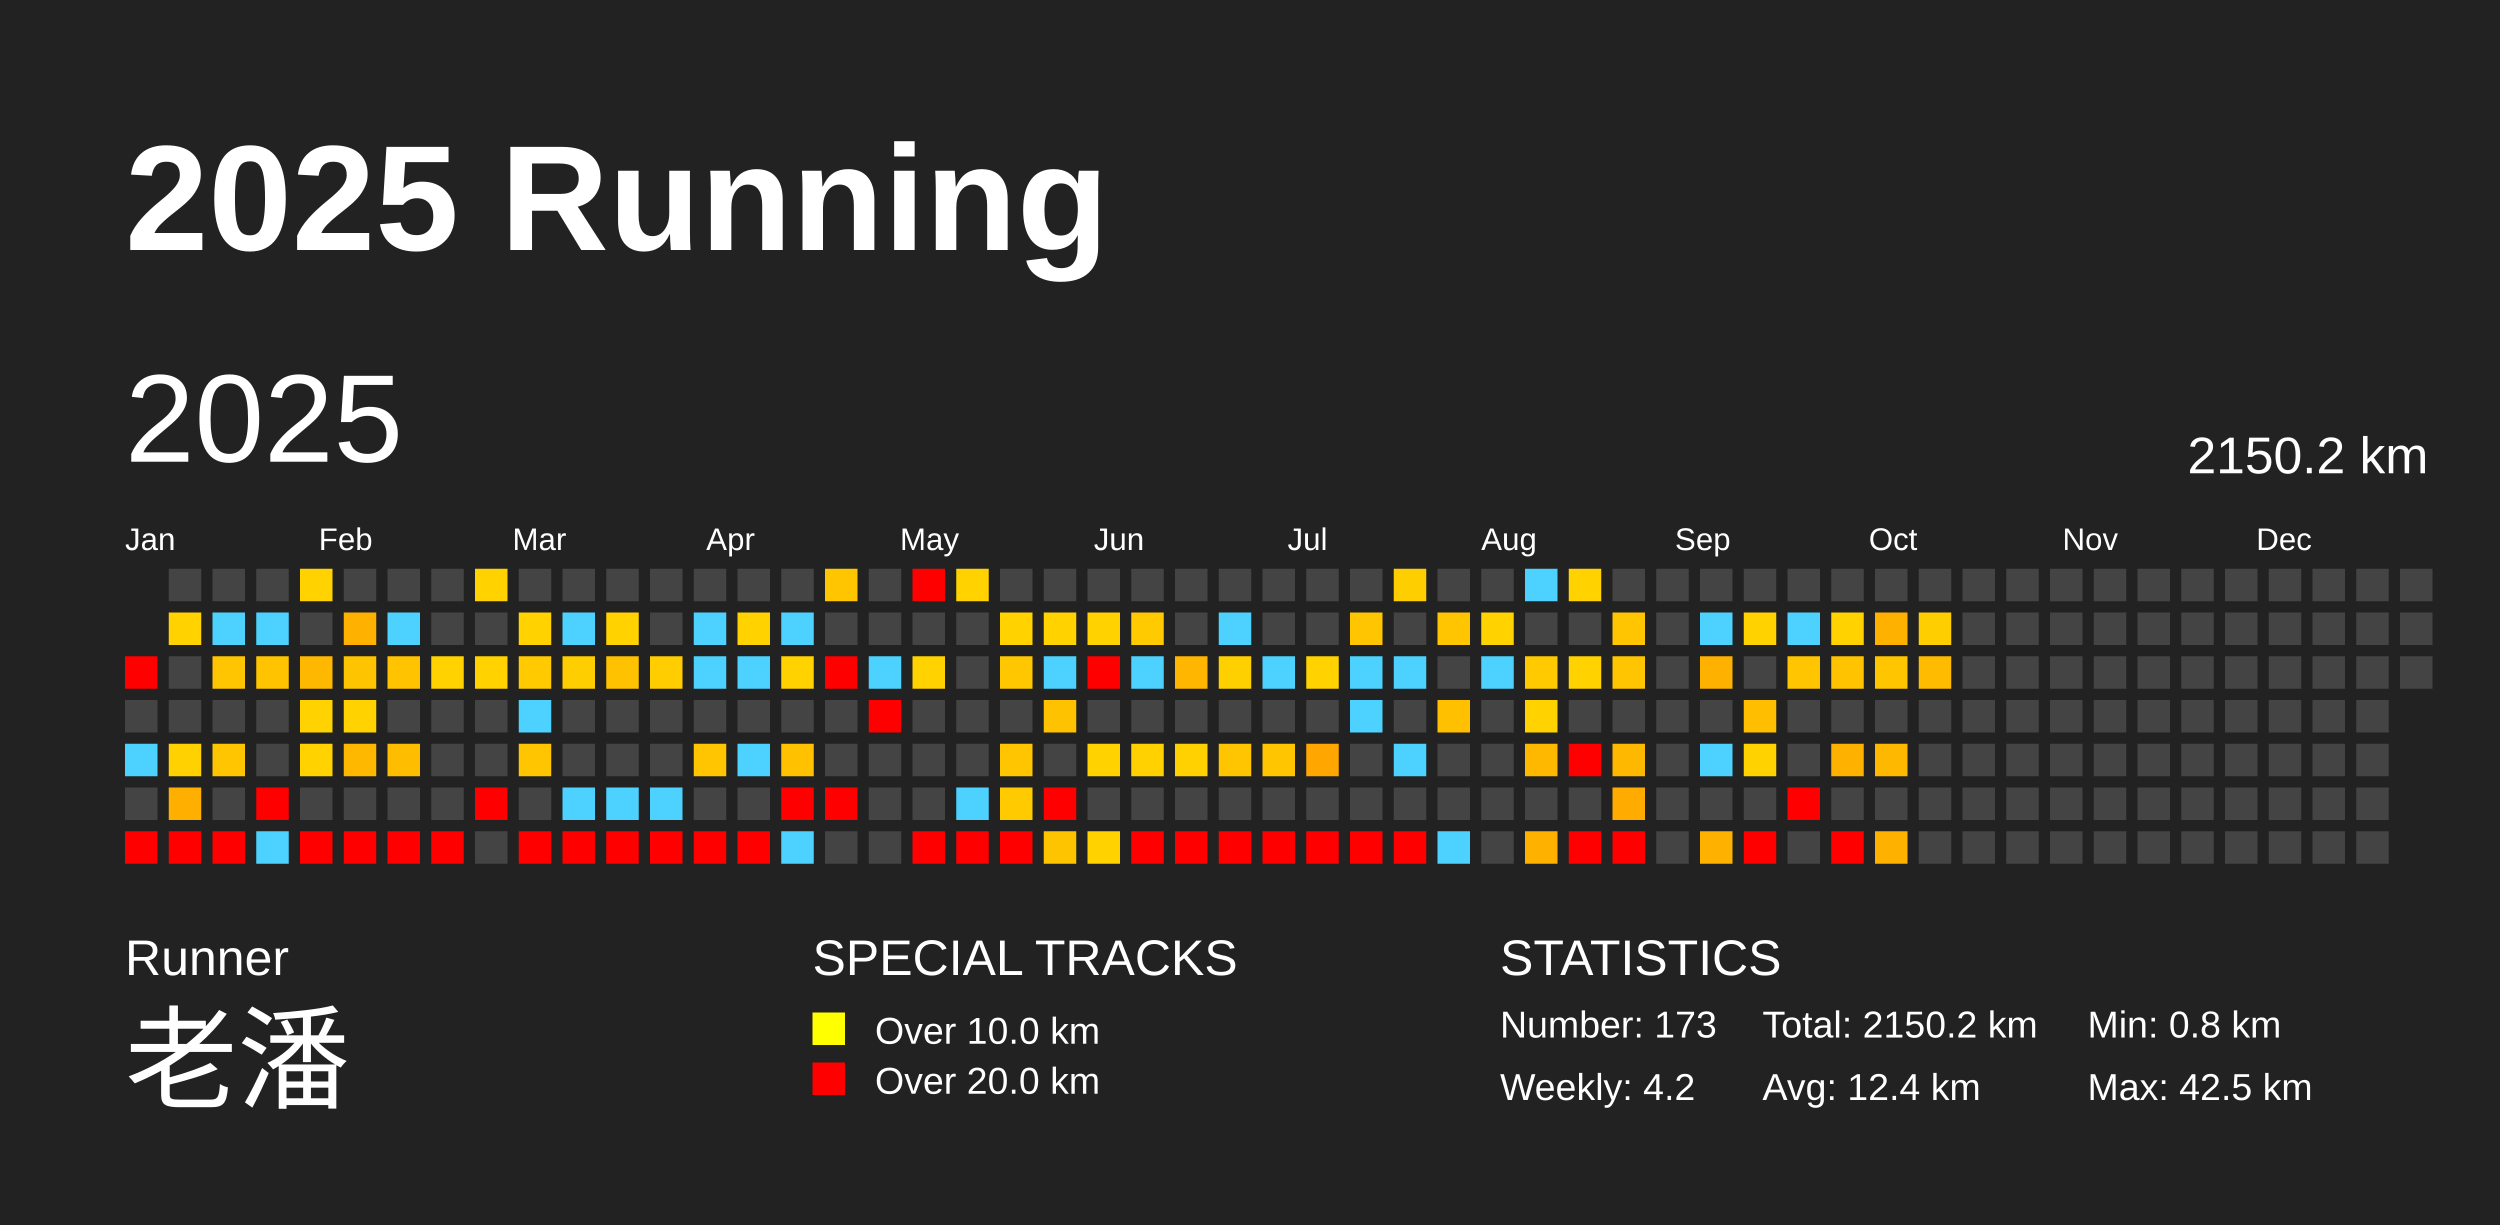
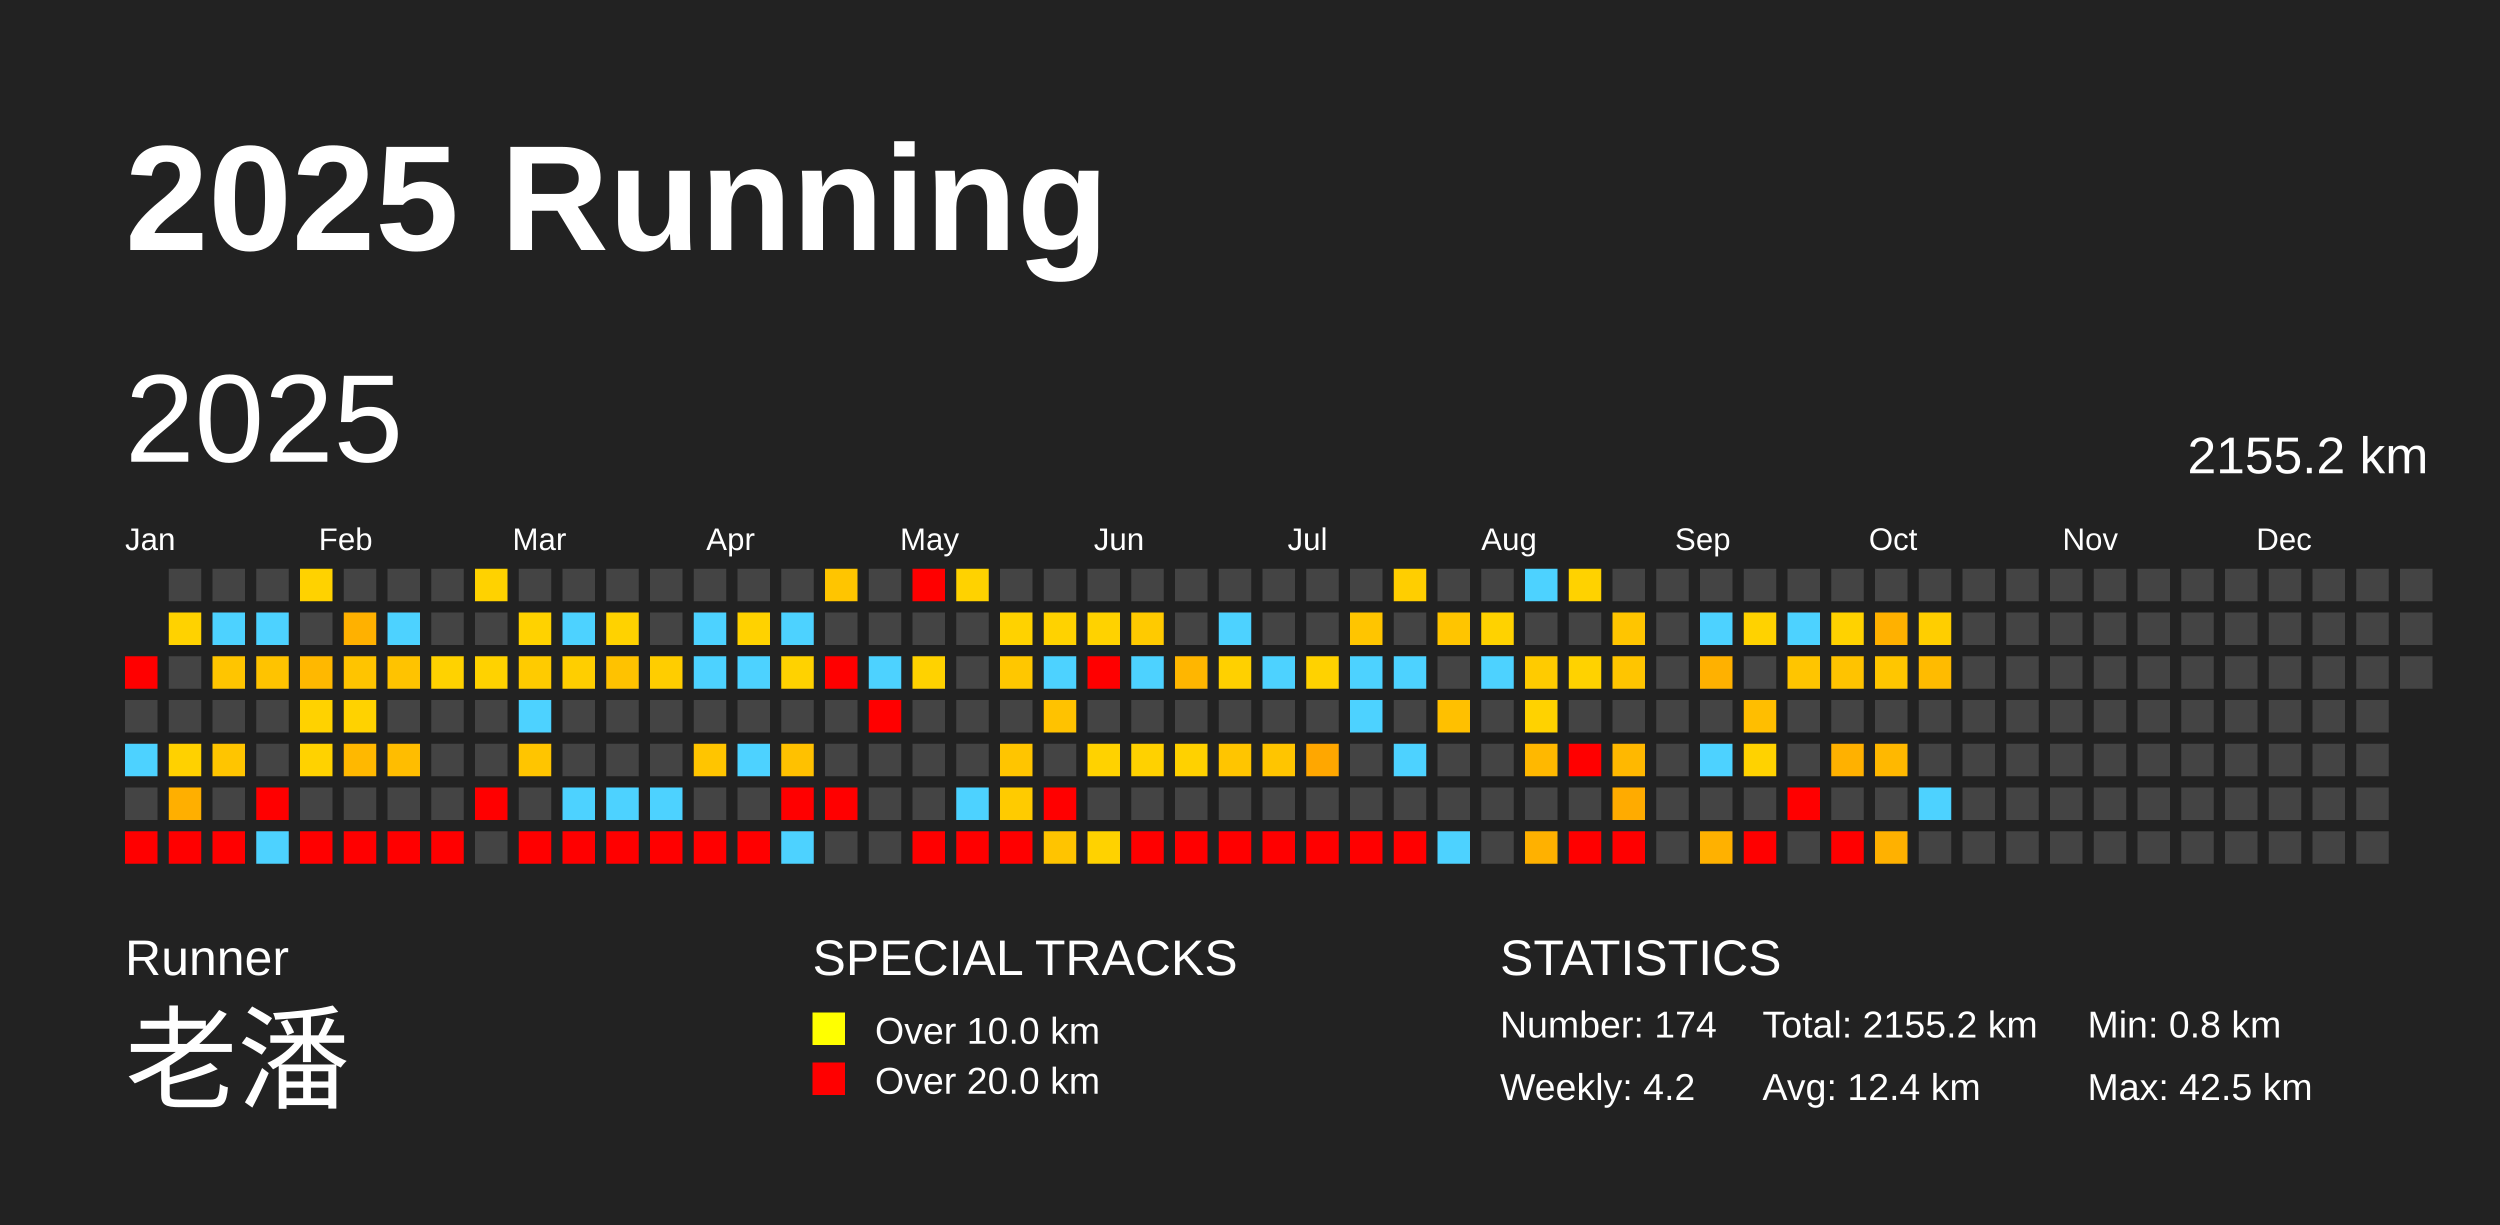
<svg xmlns="http://www.w3.org/2000/svg" baseProfile="full" height="98mm" version="1.1" viewBox="0,0,200,98" width="200mm">
  <defs />
  <rect fill="#222222" height="98" width="200" x="0" y="0" />
  <text fill="#FFFFFF" style="font-size:12px; font-family:Arial; font-weight:bold;" x="10" y="20">2025 Running</text>
  <text fill="#FFFFFF" style="font-size:4px; font-family:Arial" x="10" y="78">Runner</text>
  <text fill="#FFFFFF" style="font-size:9px; font-family:Arial" x="10" y="88">老潘</text>
  <text fill="#FFFFFF" style="font-size:4px; font-family:Arial" x="65" y="78">SPECIAL TRACKS</text>
  <rect fill="yellow" height="2.6" width="2.6" x="65" y="81" />
  <text fill="#FFFFFF" style="font-size:3px; font-family:Arial" x="70" y="83.5">Over 10.0 km</text>
  <rect fill="red" height="2.6" width="2.6" x="65" y="85" />
  <text fill="#FFFFFF" style="font-size:3px; font-family:Arial" x="70" y="87.5">Over 20.0 km</text>
  <text fill="#FFFFFF" style="font-size:4px; font-family:Arial" x="120" y="78">STATISTICS</text>
-   <text fill="#FFFFFF" style="font-size:3px; font-family:Arial" x="120" y="83">Number: 173</text>
+   <text fill="#FFFFFF" style="font-size:3px; font-family:Arial" x="120" y="83">Number: 174</text>
  <text fill="#FFFFFF" style="font-size:3px; font-family:Arial" x="120" y="88">Weekly: 4.2</text>
-   <text fill="#FFFFFF" style="font-size:3px; font-family:Arial" x="141" y="83">Total: 2150.2 km</text>
+   <text fill="#FFFFFF" style="font-size:3px; font-family:Arial" x="141" y="83">Total: 2155.2 km</text>
  <text fill="#FFFFFF" style="font-size:3px; font-family:Arial" x="141" y="88">Avg: 12.4 km</text>
  <text fill="#FFFFFF" style="font-size:3px; font-family:Arial" x="167" y="83">Min: 0.8 km</text>
  <text fill="#FFFFFF" style="font-size:3px; font-family:Arial" x="167" y="88">Max: 42.5 km</text>
  <text dominant-baseline="hanging" fill="#FFFFFF" style="font-size:10.0px; font-family:Arial;" x="10" y="30">2025</text>
-   <text dominant-baseline="hanging" fill="#FFFFFF" style="font-size:4.125px; font-family:Arial;" x="175" y="35">2150.2 km</text>
+   <text dominant-baseline="hanging" fill="#FFFFFF" style="font-size:4.125px; font-family:Arial;" x="175" y="35">2155.2 km</text>
  <text fill="#FFFFFF" style="font-size:2.5px; font-family:Arial" x="10.0" y="44">Jan</text>
  <text fill="#FFFFFF" style="font-size:2.5px; font-family:Arial" x="25.5" y="44">Feb</text>
  <text fill="#FFFFFF" style="font-size:2.5px; font-family:Arial" x="41.0" y="44">Mar</text>
  <text fill="#FFFFFF" style="font-size:2.5px; font-family:Arial" x="56.5" y="44">Apr</text>
  <text fill="#FFFFFF" style="font-size:2.5px; font-family:Arial" x="72.0" y="44">May</text>
  <text fill="#FFFFFF" style="font-size:2.5px; font-family:Arial" x="87.5" y="44">Jun</text>
  <text fill="#FFFFFF" style="font-size:2.5px; font-family:Arial" x="103.0" y="44">Jul</text>
  <text fill="#FFFFFF" style="font-size:2.5px; font-family:Arial" x="118.5" y="44">Aug</text>
  <text fill="#FFFFFF" style="font-size:2.5px; font-family:Arial" x="134.0" y="44">Sep</text>
  <text fill="#FFFFFF" style="font-size:2.5px; font-family:Arial" x="149.5" y="44">Oct</text>
  <text fill="#FFFFFF" style="font-size:2.5px; font-family:Arial" x="165.0" y="44">Nov</text>
  <text fill="#FFFFFF" style="font-size:2.5px; font-family:Arial" x="180.5" y="44">Dec</text>
  <rect fill="red" height="2.6" width="2.6" x="10.0" y="52.5" />
  <rect fill="#444444" height="2.6" width="2.6" x="10.0" y="56.0" />
  <rect fill="#4dd2ff" height="2.6" width="2.6" x="10.0" y="59.5" />
  <rect fill="#444444" height="2.6" width="2.6" x="10.0" y="63.0" />
  <rect fill="red" height="2.6" width="2.6" x="10.0" y="66.5" />
  <rect fill="#444444" height="2.6" width="2.6" x="13.5" y="45.5" />
  <rect fill="#ffd200" height="2.6" width="2.6" x="13.5" y="49.0" />
  <rect fill="#444444" height="2.6" width="2.6" x="13.5" y="52.5" />
  <rect fill="#444444" height="2.6" width="2.6" x="13.5" y="56.0" />
  <rect fill="#ffd100" height="2.6" width="2.6" x="13.5" y="59.5" />
  <rect fill="#ffaf00" height="2.6" width="2.6" x="13.5" y="63.0" />
  <rect fill="red" height="2.6" width="2.6" x="13.5" y="66.5" />
  <rect fill="#444444" height="2.6" width="2.6" x="17.0" y="45.5" />
  <rect fill="#4dd2ff" height="2.6" width="2.6" x="17.0" y="49.0" />
  <rect fill="#ffc500" height="2.6" width="2.6" x="17.0" y="52.5" />
  <rect fill="#444444" height="2.6" width="2.6" x="17.0" y="56.0" />
  <rect fill="#ffc500" height="2.6" width="2.6" x="17.0" y="59.5" />
  <rect fill="#444444" height="2.6" width="2.6" x="17.0" y="63.0" />
  <rect fill="red" height="2.6" width="2.6" x="17.0" y="66.5" />
  <rect fill="#444444" height="2.6" width="2.6" x="20.5" y="45.5" />
  <rect fill="#4dd2ff" height="2.6" width="2.6" x="20.5" y="49.0" />
  <rect fill="#ffc300" height="2.6" width="2.6" x="20.5" y="52.5" />
  <rect fill="#444444" height="2.6" width="2.6" x="20.5" y="56.0" />
  <rect fill="#444444" height="2.6" width="2.6" x="20.5" y="59.5" />
  <rect fill="red" height="2.6" width="2.6" x="20.5" y="63.0" />
  <rect fill="#4dd2ff" height="2.6" width="2.6" x="20.5" y="66.5" />
  <rect fill="#ffd200" height="2.6" width="2.6" x="24.0" y="45.5" />
  <rect fill="#444444" height="2.6" width="2.6" x="24.0" y="49.0" />
  <rect fill="#ffb800" height="2.6" width="2.6" x="24.0" y="52.5" />
  <rect fill="#ffd200" height="2.6" width="2.6" x="24.0" y="56.0" />
  <rect fill="#ffd200" height="2.6" width="2.6" x="24.0" y="59.5" />
  <rect fill="#444444" height="2.6" width="2.6" x="24.0" y="63.0" />
  <rect fill="red" height="2.6" width="2.6" x="24.0" y="66.5" />
  <rect fill="#444444" height="2.6" width="2.6" x="27.5" y="45.5" />
  <rect fill="#ffb100" height="2.6" width="2.6" x="27.5" y="49.0" />
  <rect fill="#ffc400" height="2.6" width="2.6" x="27.5" y="52.5" />
  <rect fill="#ffd200" height="2.6" width="2.6" x="27.5" y="56.0" />
  <rect fill="#ffb800" height="2.6" width="2.6" x="27.5" y="59.5" />
  <rect fill="#444444" height="2.6" width="2.6" x="27.5" y="63.0" />
  <rect fill="red" height="2.6" width="2.6" x="27.5" y="66.5" />
  <rect fill="#444444" height="2.6" width="2.6" x="31.0" y="45.5" />
  <rect fill="#4dd2ff" height="2.6" width="2.6" x="31.0" y="49.0" />
  <rect fill="#ffc300" height="2.6" width="2.6" x="31.0" y="52.5" />
  <rect fill="#444444" height="2.6" width="2.6" x="31.0" y="56.0" />
  <rect fill="#ffbd00" height="2.6" width="2.6" x="31.0" y="59.5" />
  <rect fill="#444444" height="2.6" width="2.6" x="31.0" y="63.0" />
  <rect fill="red" height="2.6" width="2.6" x="31.0" y="66.5" />
  <rect fill="#444444" height="2.6" width="2.6" x="34.5" y="45.5" />
  <rect fill="#444444" height="2.6" width="2.6" x="34.5" y="49.0" />
  <rect fill="#ffd200" height="2.6" width="2.6" x="34.5" y="52.5" />
  <rect fill="#444444" height="2.6" width="2.6" x="34.5" y="56.0" />
  <rect fill="#444444" height="2.6" width="2.6" x="34.5" y="59.5" />
  <rect fill="#444444" height="2.6" width="2.6" x="34.5" y="63.0" />
  <rect fill="red" height="2.6" width="2.6" x="34.5" y="66.5" />
  <rect fill="#ffd200" height="2.6" width="2.6" x="38.0" y="45.5" />
  <rect fill="#444444" height="2.6" width="2.6" x="38.0" y="49.0" />
  <rect fill="#ffd200" height="2.6" width="2.6" x="38.0" y="52.5" />
  <rect fill="#444444" height="2.6" width="2.6" x="38.0" y="56.0" />
  <rect fill="#444444" height="2.6" width="2.6" x="38.0" y="59.5" />
  <rect fill="red" height="2.6" width="2.6" x="38.0" y="63.0" />
  <rect fill="#444444" height="2.6" width="2.6" x="38.0" y="66.5" />
  <rect fill="#444444" height="2.6" width="2.6" x="41.5" y="45.5" />
  <rect fill="#ffd200" height="2.6" width="2.6" x="41.5" y="49.0" />
  <rect fill="#ffcb00" height="2.6" width="2.6" x="41.5" y="52.5" />
  <rect fill="#4dd2ff" height="2.6" width="2.6" x="41.5" y="56.0" />
  <rect fill="#ffc500" height="2.6" width="2.6" x="41.5" y="59.5" />
  <rect fill="#444444" height="2.6" width="2.6" x="41.5" y="63.0" />
  <rect fill="red" height="2.6" width="2.6" x="41.5" y="66.5" />
  <rect fill="#444444" height="2.6" width="2.6" x="45.0" y="45.5" />
  <rect fill="#4dd2ff" height="2.6" width="2.6" x="45.0" y="49.0" />
  <rect fill="#ffce00" height="2.6" width="2.6" x="45.0" y="52.5" />
  <rect fill="#444444" height="2.6" width="2.6" x="45.0" y="56.0" />
  <rect fill="#444444" height="2.6" width="2.6" x="45.0" y="59.5" />
  <rect fill="#4dd2ff" height="2.6" width="2.6" x="45.0" y="63.0" />
  <rect fill="red" height="2.6" width="2.6" x="45.0" y="66.5" />
  <rect fill="#444444" height="2.6" width="2.6" x="48.5" y="45.5" />
  <rect fill="#ffd200" height="2.6" width="2.6" x="48.5" y="49.0" />
  <rect fill="#ffc200" height="2.6" width="2.6" x="48.5" y="52.5" />
  <rect fill="#444444" height="2.6" width="2.6" x="48.5" y="56.0" />
  <rect fill="#444444" height="2.6" width="2.6" x="48.5" y="59.5" />
  <rect fill="#4dd2ff" height="2.6" width="2.6" x="48.5" y="63.0" />
  <rect fill="red" height="2.6" width="2.6" x="48.5" y="66.5" />
  <rect fill="#444444" height="2.6" width="2.6" x="52.0" y="45.5" />
  <rect fill="#444444" height="2.6" width="2.6" x="52.0" y="49.0" />
  <rect fill="#ffcd00" height="2.6" width="2.6" x="52.0" y="52.5" />
  <rect fill="#444444" height="2.6" width="2.6" x="52.0" y="56.0" />
  <rect fill="#444444" height="2.6" width="2.6" x="52.0" y="59.5" />
  <rect fill="#4dd2ff" height="2.6" width="2.6" x="52.0" y="63.0" />
  <rect fill="red" height="2.6" width="2.6" x="52.0" y="66.5" />
  <rect fill="#444444" height="2.6" width="2.6" x="55.5" y="45.5" />
  <rect fill="#4dd2ff" height="2.6" width="2.6" x="55.5" y="49.0" />
  <rect fill="#4dd2ff" height="2.6" width="2.6" x="55.5" y="52.5" />
  <rect fill="#444444" height="2.6" width="2.6" x="55.5" y="56.0" />
  <rect fill="#ffc500" height="2.6" width="2.6" x="55.5" y="59.5" />
  <rect fill="#444444" height="2.6" width="2.6" x="55.5" y="63.0" />
  <rect fill="red" height="2.6" width="2.6" x="55.5" y="66.5" />
  <rect fill="#444444" height="2.6" width="2.6" x="59.0" y="45.5" />
  <rect fill="#ffd200" height="2.6" width="2.6" x="59.0" y="49.0" />
  <rect fill="#4dd2ff" height="2.6" width="2.6" x="59.0" y="52.5" />
  <rect fill="#444444" height="2.6" width="2.6" x="59.0" y="56.0" />
  <rect fill="#4dd2ff" height="2.6" width="2.6" x="59.0" y="59.5" />
  <rect fill="#444444" height="2.6" width="2.6" x="59.0" y="63.0" />
  <rect fill="red" height="2.6" width="2.6" x="59.0" y="66.5" />
  <rect fill="#444444" height="2.6" width="2.6" x="62.5" y="45.5" />
  <rect fill="#4dd2ff" height="2.6" width="2.6" x="62.5" y="49.0" />
  <rect fill="#ffd200" height="2.6" width="2.6" x="62.5" y="52.5" />
  <rect fill="#444444" height="2.6" width="2.6" x="62.5" y="56.0" />
  <rect fill="#ffc100" height="2.6" width="2.6" x="62.5" y="59.5" />
  <rect fill="red" height="2.6" width="2.6" x="62.5" y="63.0" />
  <rect fill="#4dd2ff" height="2.6" width="2.6" x="62.5" y="66.5" />
  <rect fill="#ffc500" height="2.6" width="2.6" x="66.0" y="45.5" />
  <rect fill="#444444" height="2.6" width="2.6" x="66.0" y="49.0" />
  <rect fill="red" height="2.6" width="2.6" x="66.0" y="52.5" />
  <rect fill="#444444" height="2.6" width="2.6" x="66.0" y="56.0" />
  <rect fill="#444444" height="2.6" width="2.6" x="66.0" y="59.5" />
  <rect fill="red" height="2.6" width="2.6" x="66.0" y="63.0" />
  <rect fill="#444444" height="2.6" width="2.6" x="66.0" y="66.5" />
  <rect fill="#444444" height="2.6" width="2.6" x="69.5" y="45.5" />
  <rect fill="#444444" height="2.6" width="2.6" x="69.5" y="49.0" />
  <rect fill="#4dd2ff" height="2.6" width="2.6" x="69.5" y="52.5" />
  <rect fill="red" height="2.6" width="2.6" x="69.5" y="56.0" />
  <rect fill="#444444" height="2.6" width="2.6" x="69.5" y="59.5" />
  <rect fill="#444444" height="2.6" width="2.6" x="69.5" y="63.0" />
  <rect fill="#444444" height="2.6" width="2.6" x="69.5" y="66.5" />
  <rect fill="red" height="2.6" width="2.6" x="73.0" y="45.5" />
  <rect fill="#444444" height="2.6" width="2.6" x="73.0" y="49.0" />
  <rect fill="#ffd200" height="2.6" width="2.6" x="73.0" y="52.5" />
  <rect fill="#444444" height="2.6" width="2.6" x="73.0" y="56.0" />
  <rect fill="#444444" height="2.6" width="2.6" x="73.0" y="59.5" />
  <rect fill="#444444" height="2.6" width="2.6" x="73.0" y="63.0" />
  <rect fill="red" height="2.6" width="2.6" x="73.0" y="66.5" />
  <rect fill="#ffd200" height="2.6" width="2.6" x="76.5" y="45.5" />
  <rect fill="#444444" height="2.6" width="2.6" x="76.5" y="49.0" />
  <rect fill="#444444" height="2.6" width="2.6" x="76.5" y="52.5" />
  <rect fill="#444444" height="2.6" width="2.6" x="76.5" y="56.0" />
  <rect fill="#444444" height="2.6" width="2.6" x="76.5" y="59.5" />
  <rect fill="#4dd2ff" height="2.6" width="2.6" x="76.5" y="63.0" />
  <rect fill="red" height="2.6" width="2.6" x="76.5" y="66.5" />
  <rect fill="#444444" height="2.6" width="2.6" x="80.0" y="45.5" />
  <rect fill="#ffd200" height="2.6" width="2.6" x="80.0" y="49.0" />
  <rect fill="#ffc700" height="2.6" width="2.6" x="80.0" y="52.5" />
  <rect fill="#444444" height="2.6" width="2.6" x="80.0" y="56.0" />
  <rect fill="#ffc500" height="2.6" width="2.6" x="80.0" y="59.5" />
  <rect fill="#ffcb00" height="2.6" width="2.6" x="80.0" y="63.0" />
  <rect fill="red" height="2.6" width="2.6" x="80.0" y="66.5" />
  <rect fill="#444444" height="2.6" width="2.6" x="83.5" y="45.5" />
  <rect fill="#ffd200" height="2.6" width="2.6" x="83.5" y="49.0" />
  <rect fill="#4dd2ff" height="2.6" width="2.6" x="83.5" y="52.5" />
  <rect fill="#ffc200" height="2.6" width="2.6" x="83.5" y="56.0" />
  <rect fill="#444444" height="2.6" width="2.6" x="83.5" y="59.5" />
  <rect fill="red" height="2.6" width="2.6" x="83.5" y="63.0" />
  <rect fill="#ffc400" height="2.6" width="2.6" x="83.5" y="66.5" />
  <rect fill="#444444" height="2.6" width="2.6" x="87.0" y="45.5" />
  <rect fill="#ffd200" height="2.6" width="2.6" x="87.0" y="49.0" />
  <rect fill="red" height="2.6" width="2.6" x="87.0" y="52.5" />
  <rect fill="#444444" height="2.6" width="2.6" x="87.0" y="56.0" />
  <rect fill="#ffd200" height="2.6" width="2.6" x="87.0" y="59.5" />
  <rect fill="#444444" height="2.6" width="2.6" x="87.0" y="63.0" />
  <rect fill="#ffd200" height="2.6" width="2.6" x="87.0" y="66.5" />
  <rect fill="#444444" height="2.6" width="2.6" x="90.5" y="45.5" />
  <rect fill="#ffca00" height="2.6" width="2.6" x="90.5" y="49.0" />
  <rect fill="#4dd2ff" height="2.6" width="2.6" x="90.5" y="52.5" />
  <rect fill="#444444" height="2.6" width="2.6" x="90.5" y="56.0" />
  <rect fill="#ffd100" height="2.6" width="2.6" x="90.5" y="59.5" />
  <rect fill="#444444" height="2.6" width="2.6" x="90.5" y="63.0" />
  <rect fill="red" height="2.6" width="2.6" x="90.5" y="66.5" />
  <rect fill="#444444" height="2.6" width="2.6" x="94.0" y="45.5" />
  <rect fill="#444444" height="2.6" width="2.6" x="94.0" y="49.0" />
  <rect fill="#ffb600" height="2.6" width="2.6" x="94.0" y="52.5" />
  <rect fill="#444444" height="2.6" width="2.6" x="94.0" y="56.0" />
  <rect fill="#ffd100" height="2.6" width="2.6" x="94.0" y="59.5" />
  <rect fill="#444444" height="2.6" width="2.6" x="94.0" y="63.0" />
  <rect fill="red" height="2.6" width="2.6" x="94.0" y="66.5" />
  <rect fill="#444444" height="2.6" width="2.6" x="97.5" y="45.5" />
  <rect fill="#4dd2ff" height="2.6" width="2.6" x="97.5" y="49.0" />
  <rect fill="#ffd000" height="2.6" width="2.6" x="97.5" y="52.5" />
  <rect fill="#444444" height="2.6" width="2.6" x="97.5" y="56.0" />
  <rect fill="#ffc500" height="2.6" width="2.6" x="97.5" y="59.5" />
  <rect fill="#444444" height="2.6" width="2.6" x="97.5" y="63.0" />
  <rect fill="red" height="2.6" width="2.6" x="97.5" y="66.5" />
  <rect fill="#444444" height="2.6" width="2.6" x="101.0" y="45.5" />
  <rect fill="#444444" height="2.6" width="2.6" x="101.0" y="49.0" />
  <rect fill="#4dd2ff" height="2.6" width="2.6" x="101.0" y="52.5" />
  <rect fill="#444444" height="2.6" width="2.6" x="101.0" y="56.0" />
  <rect fill="#ffc500" height="2.6" width="2.6" x="101.0" y="59.5" />
  <rect fill="#444444" height="2.6" width="2.6" x="101.0" y="63.0" />
  <rect fill="red" height="2.6" width="2.6" x="101.0" y="66.5" />
  <rect fill="#444444" height="2.6" width="2.6" x="104.5" y="45.5" />
  <rect fill="#444444" height="2.6" width="2.6" x="104.5" y="49.0" />
  <rect fill="#ffd200" height="2.6" width="2.6" x="104.5" y="52.5" />
  <rect fill="#444444" height="2.6" width="2.6" x="104.5" y="56.0" />
  <rect fill="#ffa700" height="2.6" width="2.6" x="104.5" y="59.5" />
  <rect fill="#444444" height="2.6" width="2.6" x="104.5" y="63.0" />
  <rect fill="red" height="2.6" width="2.6" x="104.5" y="66.5" />
  <rect fill="#444444" height="2.6" width="2.6" x="108.0" y="45.5" />
  <rect fill="#ffc500" height="2.6" width="2.6" x="108.0" y="49.0" />
  <rect fill="#4dd2ff" height="2.6" width="2.6" x="108.0" y="52.5" />
  <rect fill="#4dd2ff" height="2.6" width="2.6" x="108.0" y="56.0" />
  <rect fill="#444444" height="2.6" width="2.6" x="108.0" y="59.5" />
  <rect fill="#444444" height="2.6" width="2.6" x="108.0" y="63.0" />
  <rect fill="red" height="2.6" width="2.6" x="108.0" y="66.5" />
  <rect fill="#ffce00" height="2.6" width="2.6" x="111.5" y="45.5" />
  <rect fill="#444444" height="2.6" width="2.6" x="111.5" y="49.0" />
  <rect fill="#4dd2ff" height="2.6" width="2.6" x="111.5" y="52.5" />
  <rect fill="#444444" height="2.6" width="2.6" x="111.5" y="56.0" />
  <rect fill="#4dd2ff" height="2.6" width="2.6" x="111.5" y="59.5" />
  <rect fill="#444444" height="2.6" width="2.6" x="111.5" y="63.0" />
  <rect fill="red" height="2.6" width="2.6" x="111.5" y="66.5" />
  <rect fill="#444444" height="2.6" width="2.6" x="115.0" y="45.5" />
  <rect fill="#ffc500" height="2.6" width="2.6" x="115.0" y="49.0" />
  <rect fill="#444444" height="2.6" width="2.6" x="115.0" y="52.5" />
  <rect fill="#ffc000" height="2.6" width="2.6" x="115.0" y="56.0" />
  <rect fill="#444444" height="2.6" width="2.6" x="115.0" y="59.5" />
  <rect fill="#444444" height="2.6" width="2.6" x="115.0" y="63.0" />
  <rect fill="#4dd2ff" height="2.6" width="2.6" x="115.0" y="66.5" />
  <rect fill="#444444" height="2.6" width="2.6" x="118.5" y="45.5" />
  <rect fill="#ffd200" height="2.6" width="2.6" x="118.5" y="49.0" />
  <rect fill="#4dd2ff" height="2.6" width="2.6" x="118.5" y="52.5" />
  <rect fill="#444444" height="2.6" width="2.6" x="118.5" y="56.0" />
  <rect fill="#444444" height="2.6" width="2.6" x="118.5" y="59.5" />
  <rect fill="#444444" height="2.6" width="2.6" x="118.5" y="63.0" />
  <rect fill="#444444" height="2.6" width="2.6" x="118.5" y="66.5" />
  <rect fill="#4dd2ff" height="2.6" width="2.6" x="122.0" y="45.5" />
  <rect fill="#444444" height="2.6" width="2.6" x="122.0" y="49.0" />
  <rect fill="#ffcb00" height="2.6" width="2.6" x="122.0" y="52.5" />
  <rect fill="#ffd200" height="2.6" width="2.6" x="122.0" y="56.0" />
  <rect fill="#ffb800" height="2.6" width="2.6" x="122.0" y="59.5" />
  <rect fill="#444444" height="2.6" width="2.6" x="122.0" y="63.0" />
  <rect fill="#ffb100" height="2.6" width="2.6" x="122.0" y="66.5" />
  <rect fill="#ffd200" height="2.6" width="2.6" x="125.5" y="45.5" />
  <rect fill="#444444" height="2.6" width="2.6" x="125.5" y="49.0" />
  <rect fill="#ffd200" height="2.6" width="2.6" x="125.5" y="52.5" />
  <rect fill="#444444" height="2.6" width="2.6" x="125.5" y="56.0" />
  <rect fill="red" height="2.6" width="2.6" x="125.5" y="59.5" />
  <rect fill="#444444" height="2.6" width="2.6" x="125.5" y="63.0" />
  <rect fill="red" height="2.6" width="2.6" x="125.5" y="66.5" />
  <rect fill="#444444" height="2.6" width="2.6" x="129.0" y="45.5" />
  <rect fill="#ffc500" height="2.6" width="2.6" x="129.0" y="49.0" />
  <rect fill="#ffc500" height="2.6" width="2.6" x="129.0" y="52.5" />
  <rect fill="#444444" height="2.6" width="2.6" x="129.0" y="56.0" />
  <rect fill="#ffb800" height="2.6" width="2.6" x="129.0" y="59.5" />
  <rect fill="#ffab00" height="2.6" width="2.6" x="129.0" y="63.0" />
  <rect fill="red" height="2.6" width="2.6" x="129.0" y="66.5" />
  <rect fill="#444444" height="2.6" width="2.6" x="132.5" y="45.5" />
  <rect fill="#444444" height="2.6" width="2.6" x="132.5" y="49.0" />
  <rect fill="#444444" height="2.6" width="2.6" x="132.5" y="52.5" />
  <rect fill="#444444" height="2.6" width="2.6" x="132.5" y="56.0" />
  <rect fill="#444444" height="2.6" width="2.6" x="132.5" y="59.5" />
  <rect fill="#444444" height="2.6" width="2.6" x="132.5" y="63.0" />
  <rect fill="#444444" height="2.6" width="2.6" x="132.5" y="66.5" />
  <rect fill="#444444" height="2.6" width="2.6" x="136.0" y="45.5" />
  <rect fill="#4dd2ff" height="2.6" width="2.6" x="136.0" y="49.0" />
  <rect fill="#ffb100" height="2.6" width="2.6" x="136.0" y="52.5" />
  <rect fill="#444444" height="2.6" width="2.6" x="136.0" y="56.0" />
  <rect fill="#4dd2ff" height="2.6" width="2.6" x="136.0" y="59.5" />
  <rect fill="#444444" height="2.6" width="2.6" x="136.0" y="63.0" />
  <rect fill="#ffb100" height="2.6" width="2.6" x="136.0" y="66.5" />
  <rect fill="#444444" height="2.6" width="2.6" x="139.5" y="45.5" />
  <rect fill="#ffd200" height="2.6" width="2.6" x="139.5" y="49.0" />
  <rect fill="#444444" height="2.6" width="2.6" x="139.5" y="52.5" />
  <rect fill="#ffbe00" height="2.6" width="2.6" x="139.5" y="56.0" />
  <rect fill="#ffd200" height="2.6" width="2.6" x="139.5" y="59.5" />
  <rect fill="#444444" height="2.6" width="2.6" x="139.5" y="63.0" />
  <rect fill="red" height="2.6" width="2.6" x="139.5" y="66.5" />
  <rect fill="#444444" height="2.6" width="2.6" x="143.0" y="45.5" />
  <rect fill="#4dd2ff" height="2.6" width="2.6" x="143.0" y="49.0" />
  <rect fill="#ffc500" height="2.6" width="2.6" x="143.0" y="52.5" />
  <rect fill="#444444" height="2.6" width="2.6" x="143.0" y="56.0" />
  <rect fill="#444444" height="2.6" width="2.6" x="143.0" y="59.5" />
  <rect fill="red" height="2.6" width="2.6" x="143.0" y="63.0" />
  <rect fill="#444444" height="2.6" width="2.6" x="143.0" y="66.5" />
  <rect fill="#444444" height="2.6" width="2.6" x="146.5" y="45.5" />
  <rect fill="#ffd200" height="2.6" width="2.6" x="146.5" y="49.0" />
  <rect fill="#ffc300" height="2.6" width="2.6" x="146.5" y="52.5" />
  <rect fill="#444444" height="2.6" width="2.6" x="146.5" y="56.0" />
  <rect fill="#ffb100" height="2.6" width="2.6" x="146.5" y="59.5" />
  <rect fill="#444444" height="2.6" width="2.6" x="146.5" y="63.0" />
  <rect fill="red" height="2.6" width="2.6" x="146.5" y="66.5" />
  <rect fill="#444444" height="2.6" width="2.6" x="150.0" y="45.5" />
  <rect fill="#ffb100" height="2.6" width="2.6" x="150.0" y="49.0" />
  <rect fill="#ffc600" height="2.6" width="2.6" x="150.0" y="52.5" />
  <rect fill="#444444" height="2.6" width="2.6" x="150.0" y="56.0" />
  <rect fill="#ffb800" height="2.6" width="2.6" x="150.0" y="59.5" />
  <rect fill="#444444" height="2.6" width="2.6" x="150.0" y="63.0" />
  <rect fill="#ffb100" height="2.6" width="2.6" x="150.0" y="66.5" />
  <rect fill="#444444" height="2.6" width="2.6" x="153.5" y="45.5" />
  <rect fill="#ffce00" height="2.6" width="2.6" x="153.5" y="49.0" />
  <rect fill="#ffbb00" height="2.6" width="2.6" x="153.5" y="52.5" />
  <rect fill="#444444" height="2.6" width="2.6" x="153.5" y="56.0" />
  <rect fill="#444444" height="2.6" width="2.6" x="153.5" y="59.5" />
-   <rect fill="#444444" height="2.6" width="2.6" x="153.5" y="63.0" />
+   <rect fill="#4dd2ff" height="2.6" width="2.6" x="153.5" y="63.0" />
  <rect fill="#444444" height="2.6" width="2.6" x="153.5" y="66.5" />
  <rect fill="#444444" height="2.6" width="2.6" x="157.0" y="45.5" />
  <rect fill="#444444" height="2.6" width="2.6" x="157.0" y="49.0" />
  <rect fill="#444444" height="2.6" width="2.6" x="157.0" y="52.5" />
  <rect fill="#444444" height="2.6" width="2.6" x="157.0" y="56.0" />
  <rect fill="#444444" height="2.6" width="2.6" x="157.0" y="59.5" />
  <rect fill="#444444" height="2.6" width="2.6" x="157.0" y="63.0" />
  <rect fill="#444444" height="2.6" width="2.6" x="157.0" y="66.5" />
  <rect fill="#444444" height="2.6" width="2.6" x="160.5" y="45.5" />
  <rect fill="#444444" height="2.6" width="2.6" x="160.5" y="49.0" />
  <rect fill="#444444" height="2.6" width="2.6" x="160.5" y="52.5" />
  <rect fill="#444444" height="2.6" width="2.6" x="160.5" y="56.0" />
  <rect fill="#444444" height="2.6" width="2.6" x="160.5" y="59.5" />
  <rect fill="#444444" height="2.6" width="2.6" x="160.5" y="63.0" />
  <rect fill="#444444" height="2.6" width="2.6" x="160.5" y="66.5" />
  <rect fill="#444444" height="2.6" width="2.6" x="164.0" y="45.5" />
  <rect fill="#444444" height="2.6" width="2.6" x="164.0" y="49.0" />
  <rect fill="#444444" height="2.6" width="2.6" x="164.0" y="52.5" />
  <rect fill="#444444" height="2.6" width="2.6" x="164.0" y="56.0" />
  <rect fill="#444444" height="2.6" width="2.6" x="164.0" y="59.5" />
  <rect fill="#444444" height="2.6" width="2.6" x="164.0" y="63.0" />
  <rect fill="#444444" height="2.6" width="2.6" x="164.0" y="66.5" />
  <rect fill="#444444" height="2.6" width="2.6" x="167.5" y="45.5" />
  <rect fill="#444444" height="2.6" width="2.6" x="167.5" y="49.0" />
  <rect fill="#444444" height="2.6" width="2.6" x="167.5" y="52.5" />
  <rect fill="#444444" height="2.6" width="2.6" x="167.5" y="56.0" />
  <rect fill="#444444" height="2.6" width="2.6" x="167.5" y="59.5" />
  <rect fill="#444444" height="2.6" width="2.6" x="167.5" y="63.0" />
  <rect fill="#444444" height="2.6" width="2.6" x="167.5" y="66.5" />
  <rect fill="#444444" height="2.6" width="2.6" x="171.0" y="45.5" />
  <rect fill="#444444" height="2.6" width="2.6" x="171.0" y="49.0" />
  <rect fill="#444444" height="2.6" width="2.6" x="171.0" y="52.5" />
  <rect fill="#444444" height="2.6" width="2.6" x="171.0" y="56.0" />
  <rect fill="#444444" height="2.6" width="2.6" x="171.0" y="59.5" />
  <rect fill="#444444" height="2.6" width="2.6" x="171.0" y="63.0" />
  <rect fill="#444444" height="2.6" width="2.6" x="171.0" y="66.5" />
  <rect fill="#444444" height="2.6" width="2.6" x="174.5" y="45.5" />
  <rect fill="#444444" height="2.6" width="2.6" x="174.5" y="49.0" />
  <rect fill="#444444" height="2.6" width="2.6" x="174.5" y="52.5" />
  <rect fill="#444444" height="2.6" width="2.6" x="174.5" y="56.0" />
  <rect fill="#444444" height="2.6" width="2.6" x="174.5" y="59.5" />
  <rect fill="#444444" height="2.6" width="2.6" x="174.5" y="63.0" />
  <rect fill="#444444" height="2.6" width="2.6" x="174.5" y="66.5" />
  <rect fill="#444444" height="2.6" width="2.6" x="178.0" y="45.5" />
  <rect fill="#444444" height="2.6" width="2.6" x="178.0" y="49.0" />
  <rect fill="#444444" height="2.6" width="2.6" x="178.0" y="52.5" />
  <rect fill="#444444" height="2.6" width="2.6" x="178.0" y="56.0" />
  <rect fill="#444444" height="2.6" width="2.6" x="178.0" y="59.5" />
  <rect fill="#444444" height="2.6" width="2.6" x="178.0" y="63.0" />
  <rect fill="#444444" height="2.6" width="2.6" x="178.0" y="66.5" />
  <rect fill="#444444" height="2.6" width="2.6" x="181.5" y="45.5" />
  <rect fill="#444444" height="2.6" width="2.6" x="181.5" y="49.0" />
  <rect fill="#444444" height="2.6" width="2.6" x="181.5" y="52.5" />
  <rect fill="#444444" height="2.6" width="2.6" x="181.5" y="56.0" />
  <rect fill="#444444" height="2.6" width="2.6" x="181.5" y="59.5" />
  <rect fill="#444444" height="2.6" width="2.6" x="181.5" y="63.0" />
  <rect fill="#444444" height="2.6" width="2.6" x="181.5" y="66.5" />
  <rect fill="#444444" height="2.6" width="2.6" x="185.0" y="45.5" />
  <rect fill="#444444" height="2.6" width="2.6" x="185.0" y="49.0" />
  <rect fill="#444444" height="2.6" width="2.6" x="185.0" y="52.5" />
  <rect fill="#444444" height="2.6" width="2.6" x="185.0" y="56.0" />
  <rect fill="#444444" height="2.6" width="2.6" x="185.0" y="59.5" />
  <rect fill="#444444" height="2.6" width="2.6" x="185.0" y="63.0" />
  <rect fill="#444444" height="2.6" width="2.6" x="185.0" y="66.5" />
  <rect fill="#444444" height="2.6" width="2.6" x="188.5" y="45.5" />
  <rect fill="#444444" height="2.6" width="2.6" x="188.5" y="49.0" />
  <rect fill="#444444" height="2.6" width="2.6" x="188.5" y="52.5" />
  <rect fill="#444444" height="2.6" width="2.6" x="188.5" y="56.0" />
  <rect fill="#444444" height="2.6" width="2.6" x="188.5" y="59.5" />
  <rect fill="#444444" height="2.6" width="2.6" x="188.5" y="63.0" />
  <rect fill="#444444" height="2.6" width="2.6" x="188.5" y="66.5" />
  <rect fill="#444444" height="2.6" width="2.6" x="192.0" y="45.5" />
  <rect fill="#444444" height="2.6" width="2.6" x="192.0" y="49.0" />
  <rect fill="#444444" height="2.6" width="2.6" x="192.0" y="52.5" />
</svg>
